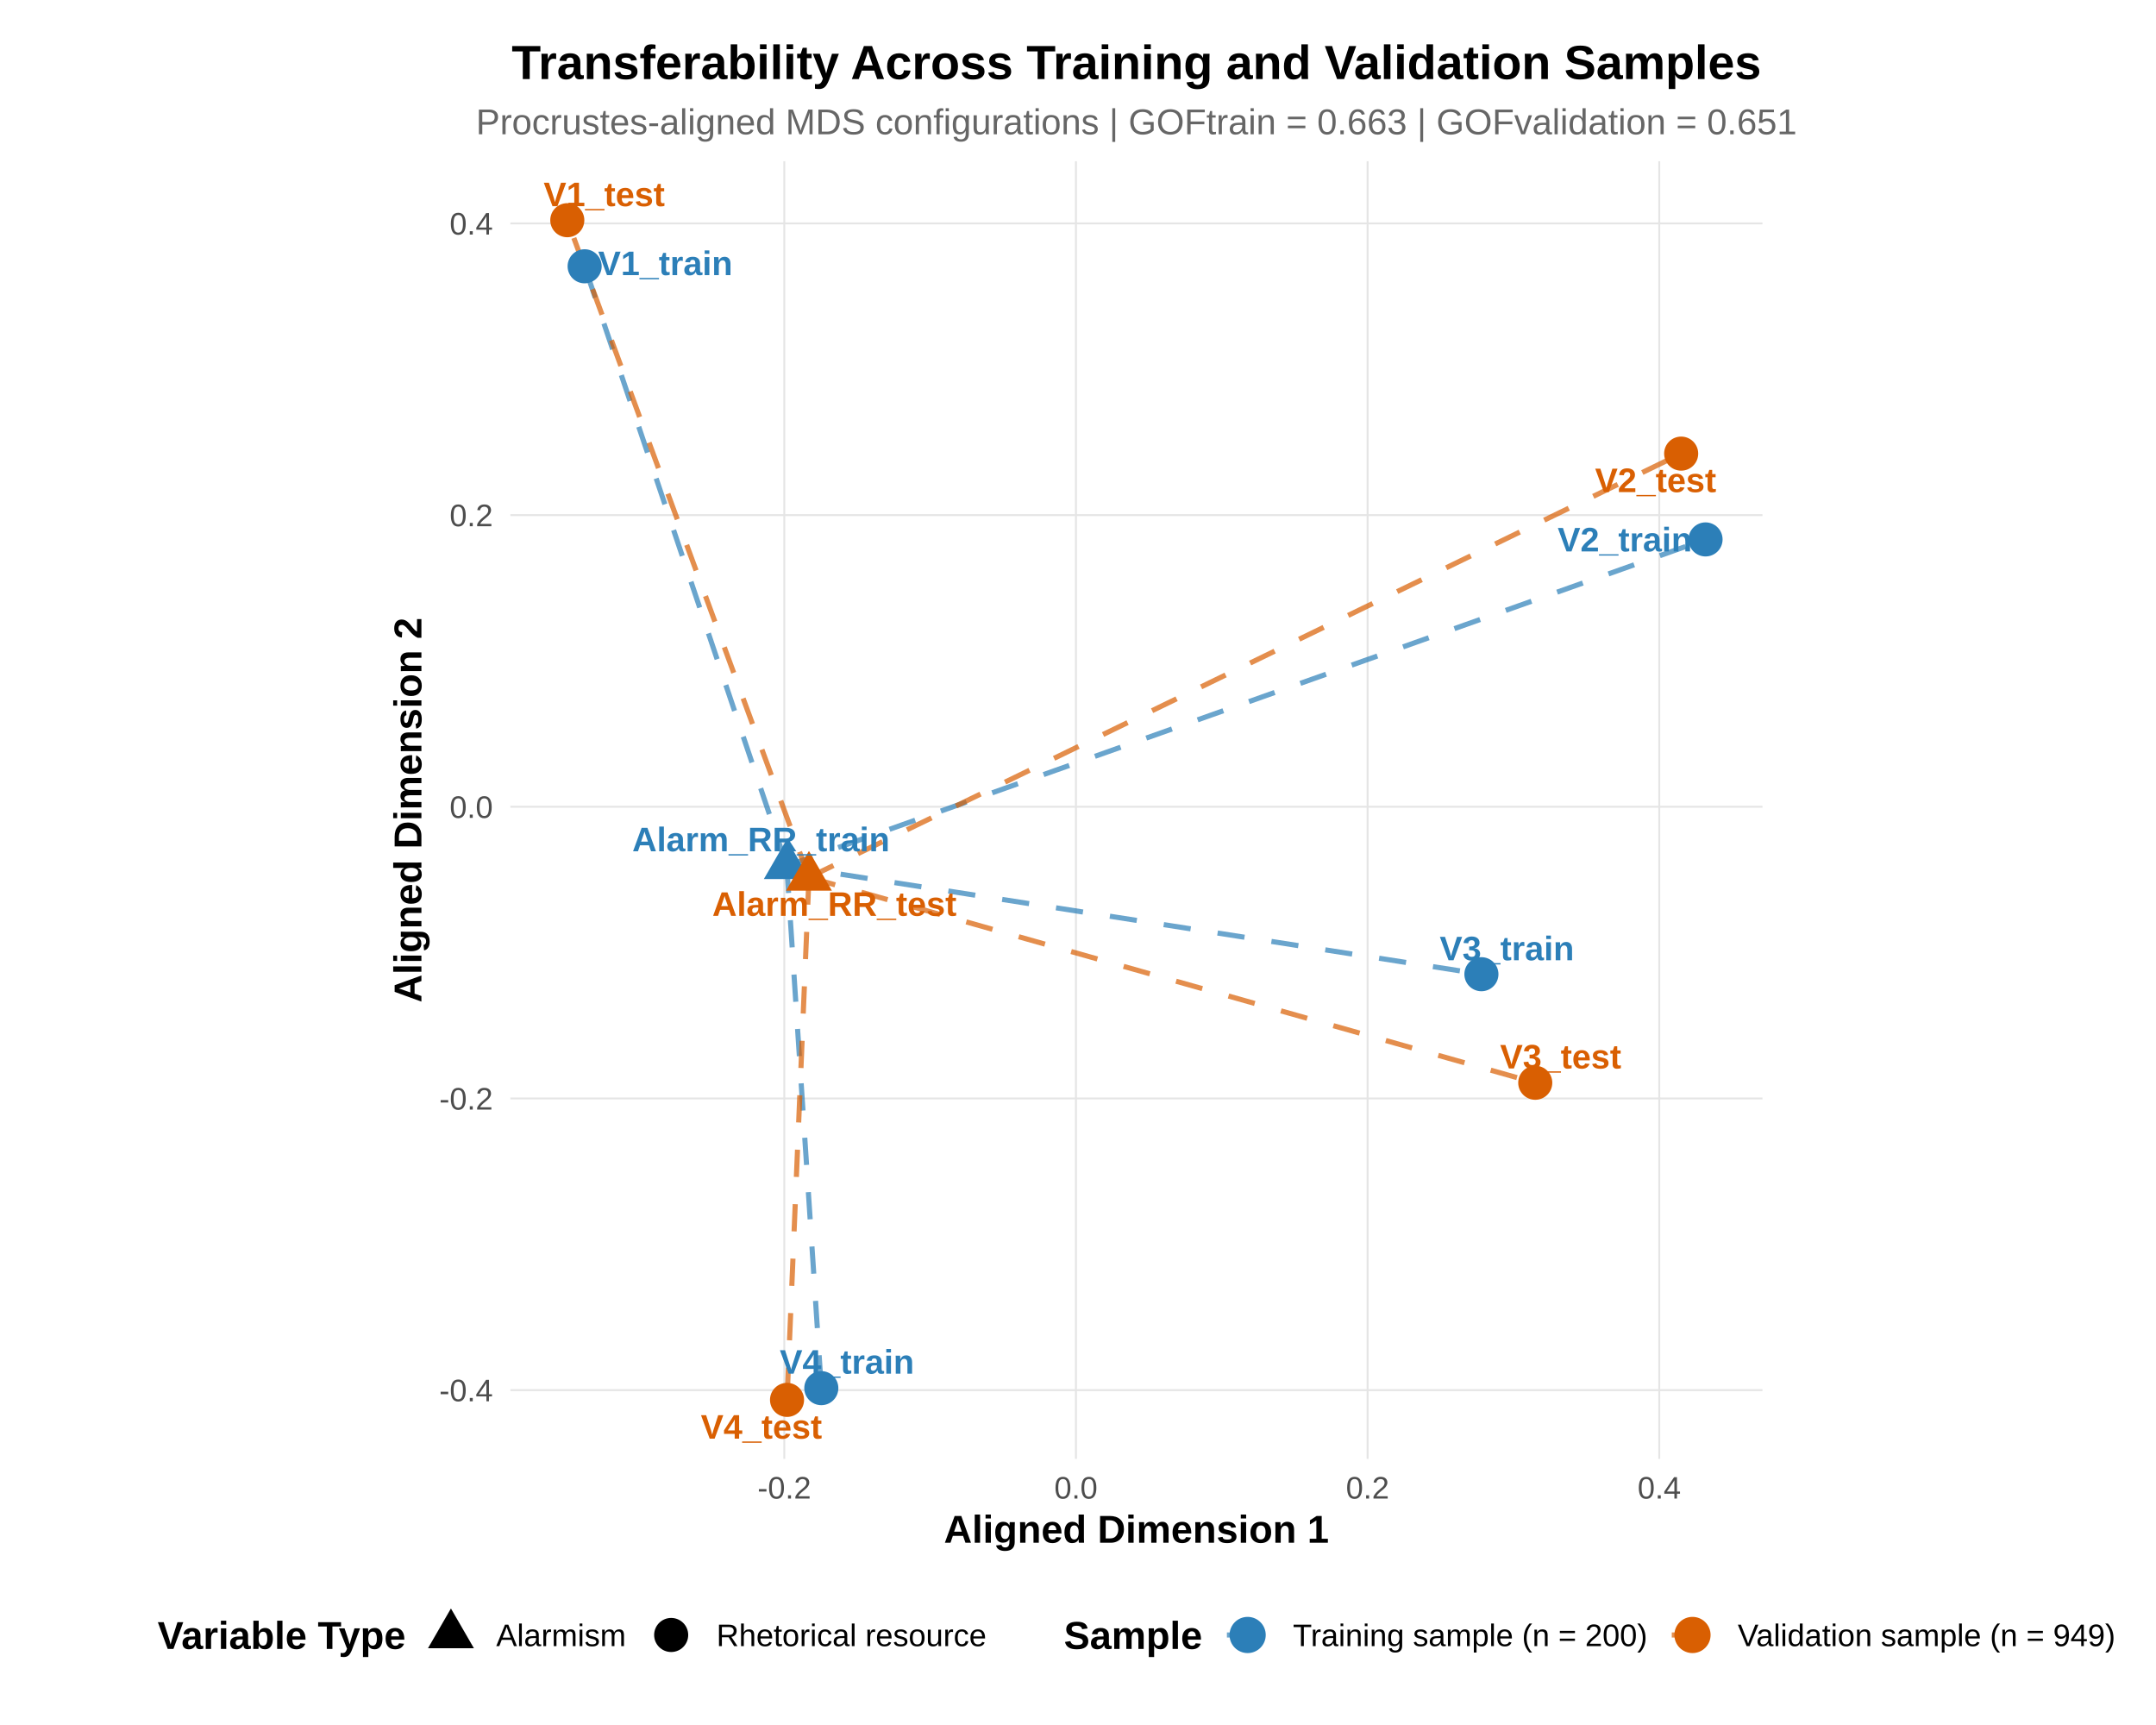
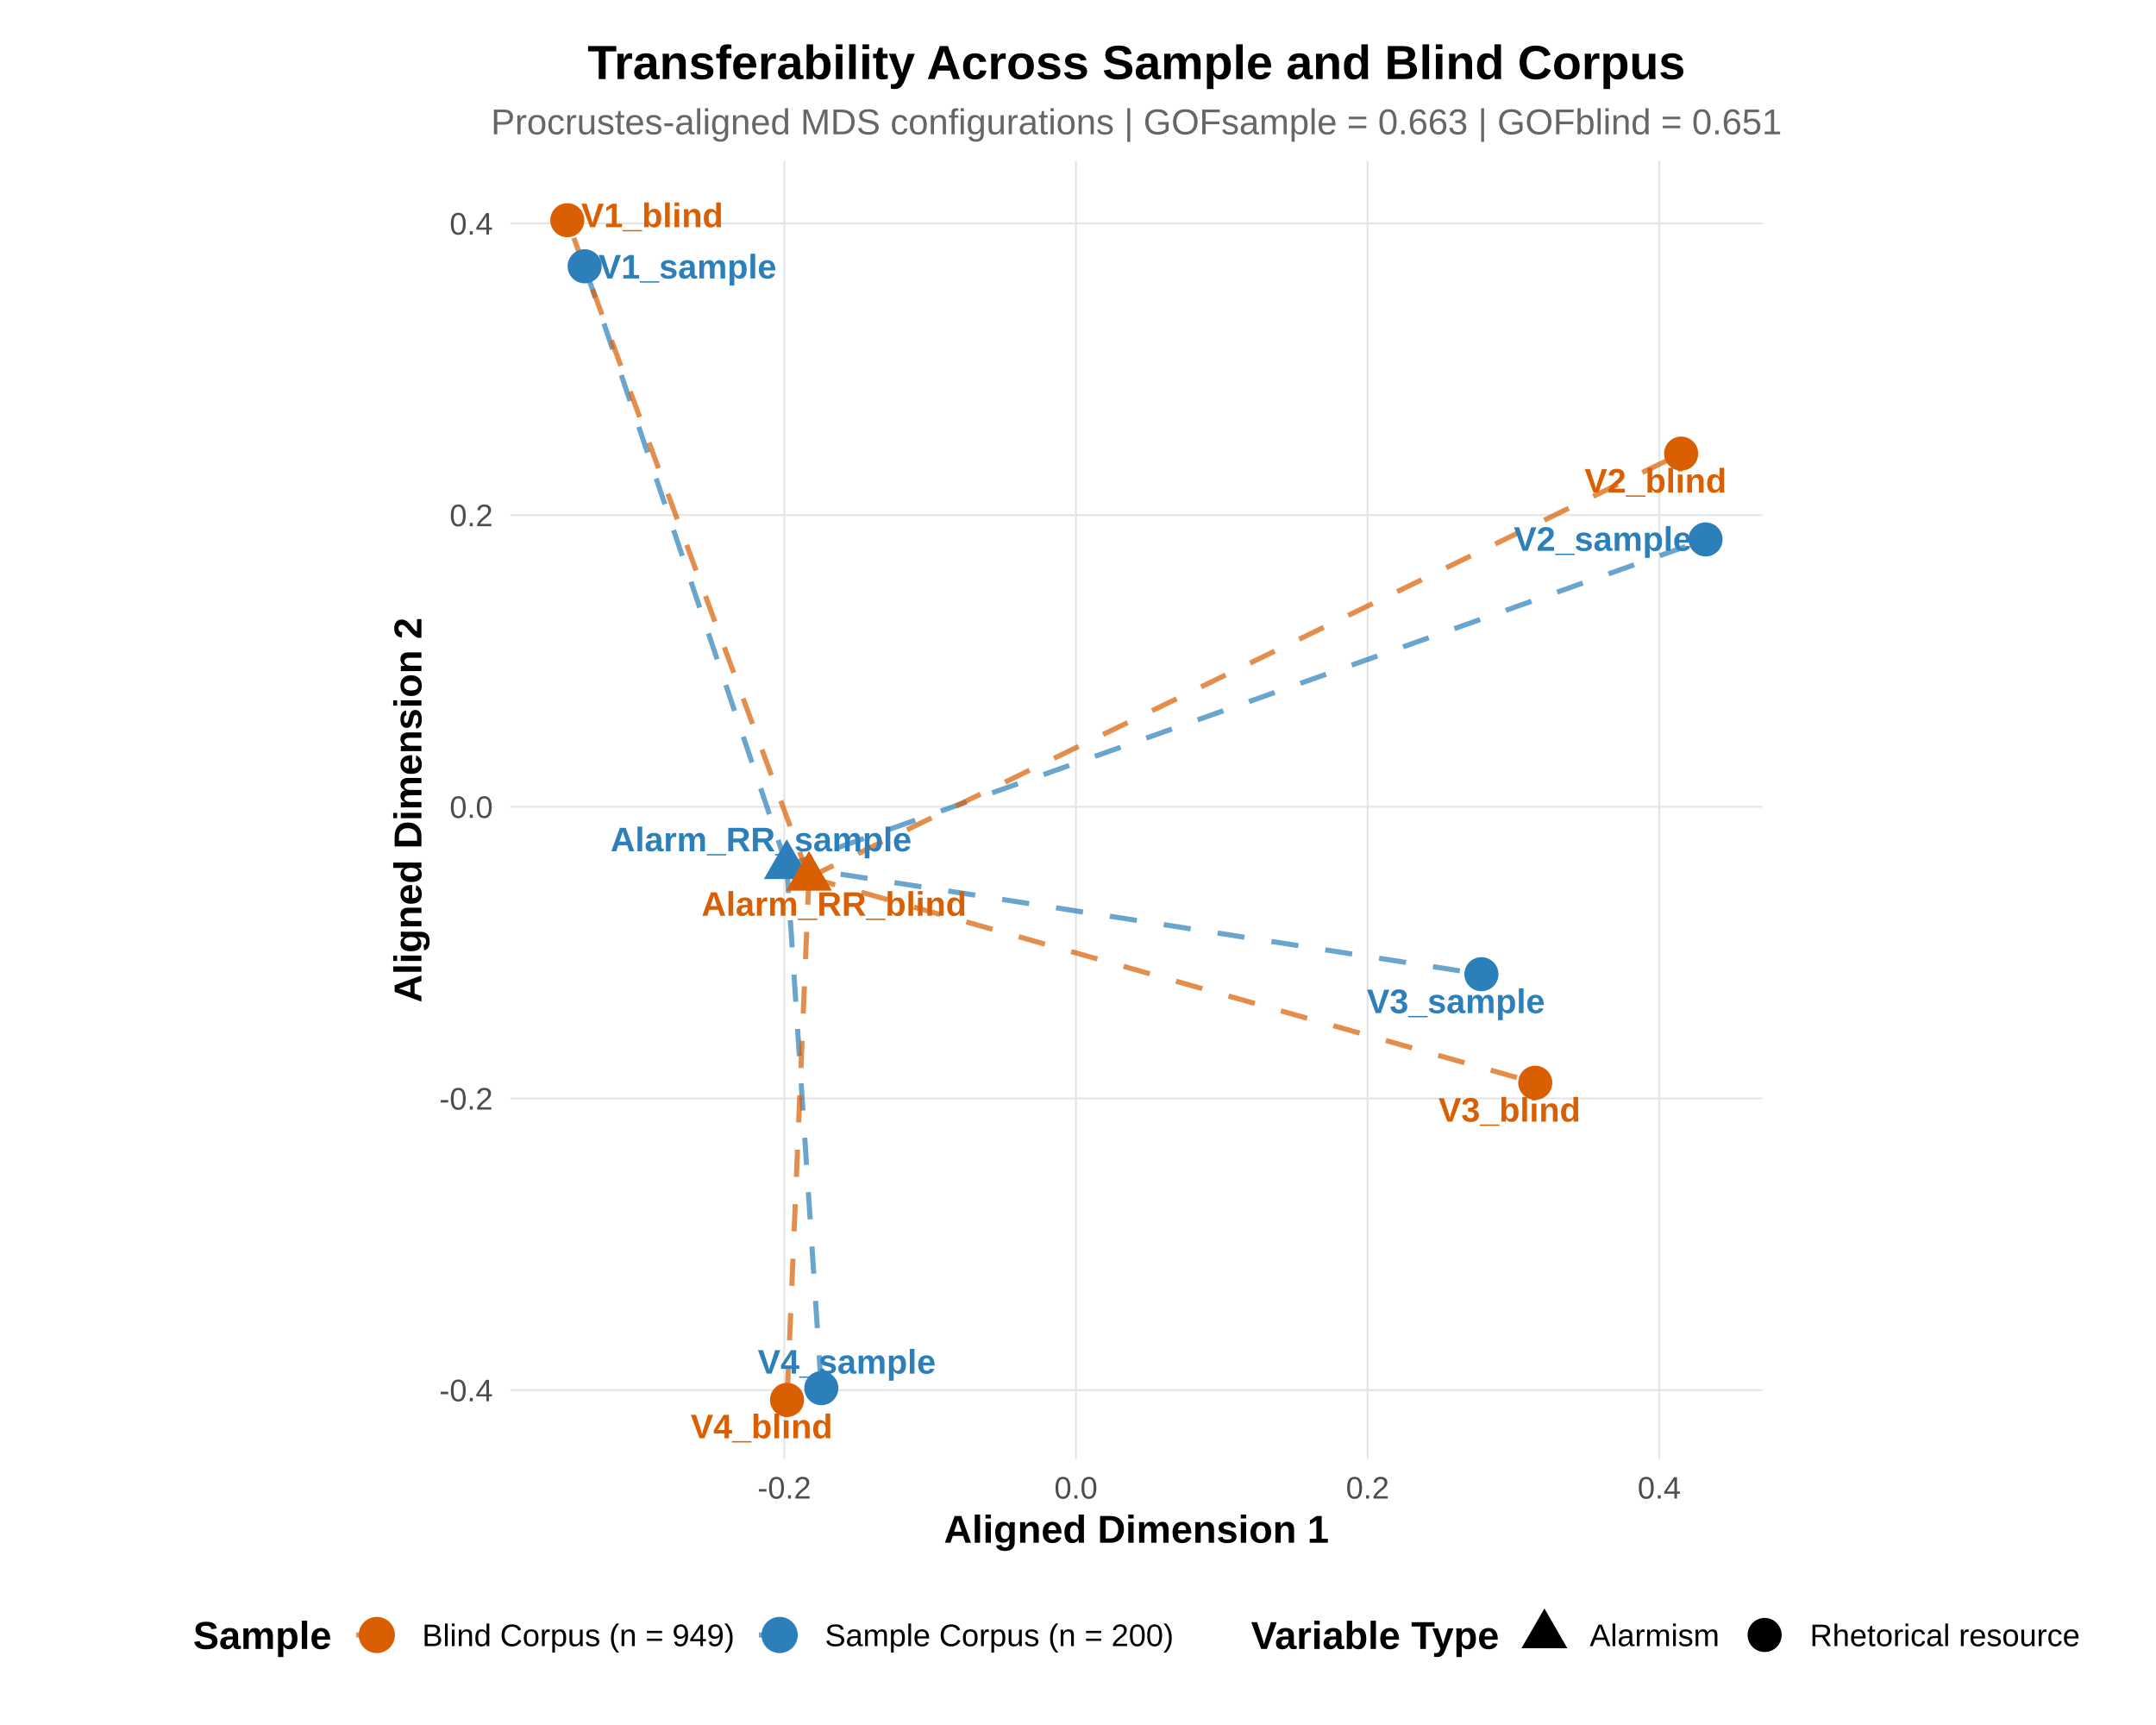
<svg xmlns="http://www.w3.org/2000/svg" width="720.00pt" height="576.00pt" viewBox="0 0 720.00 576.00">
  <g class="svglite">
    <defs>
      <style type="text/css">
    .svglite line, .svglite polyline, .svglite polygon, .svglite path, .svglite rect, .svglite circle {
      fill: none;
      stroke: #000000;
      stroke-linecap: round;
      stroke-linejoin: round;
      stroke-miterlimit: 10.00;
    }
    .svglite text {
      white-space: pre;
    }
    .svglite g.glyphgroup path {
      fill: inherit;
      stroke: none;
    }
  </style>
    </defs>
    <rect width="100%" height="100%" style="stroke: none; fill: none;" />
    <defs>
      <clipPath id="cpMC4wMHw3MjAuMDB8MC4wMHw1NzYuMDA=">
        <rect x="0.00" y="0.00" width="720.00" height="576.00" />
      </clipPath>
    </defs>
    <g clip-path="url(#cpMC4wMHw3MjAuMDB8MC4wMHw1NzYuMDA=)">
</g>
    <defs>
      <clipPath id="cpMTAxLjUzfDYxOC40N3wwLjAwfDU3Ni4wMA==">
        <rect x="101.53" y="0.00" width="516.93" height="576.00" />
      </clipPath>
    </defs>
    <g clip-path="url(#cpMTAxLjUzfDYxOC40N3wwLjAwfDU3Ni4wMA==)">
</g>
    <g clip-path="url(#cpMC4wMHw3MjAuMDB8MC4wMHw1NzYuMDA=)">
      <polyline points="170.44,464.18 588.58,464.18 " style="stroke-width: 0.64; stroke: #E5E5E5; stroke-linecap: butt;" />
      <polyline points="170.44,366.79 588.58,366.79 " style="stroke-width: 0.64; stroke: #E5E5E5; stroke-linecap: butt;" />
      <polyline points="170.44,269.39 588.58,269.39 " style="stroke-width: 0.64; stroke: #E5E5E5; stroke-linecap: butt;" />
      <polyline points="170.44,172.00 588.58,172.00 " style="stroke-width: 0.64; stroke: #E5E5E5; stroke-linecap: butt;" />
      <polyline points="170.44,74.60 588.58,74.60 " style="stroke-width: 0.64; stroke: #E5E5E5; stroke-linecap: butt;" />
      <polyline points="261.92,487.14 261.92,53.84 " style="stroke-width: 0.64; stroke: #E5E5E5; stroke-linecap: butt;" />
      <polyline points="359.31,487.14 359.31,53.84 " style="stroke-width: 0.64; stroke: #E5E5E5; stroke-linecap: butt;" />
      <polyline points="456.71,487.14 456.71,53.84 " style="stroke-width: 0.64; stroke: #E5E5E5; stroke-linecap: butt;" />
      <polyline points="554.11,487.14 554.11,53.84 " style="stroke-width: 0.64; stroke: #E5E5E5; stroke-linecap: butt;" />
      <line x1="262.75" y1="289.10" x2="195.24" y2="88.92" style="stroke-width: 1.71; stroke: #2C7FB8; stroke-opacity: 0.70; stroke-dasharray: 9.10,9.10; stroke-linecap: butt;" />
      <line x1="262.75" y1="289.10" x2="569.57" y2="180.12" style="stroke-width: 1.71; stroke: #2C7FB8; stroke-opacity: 0.70; stroke-dasharray: 9.10,9.10; stroke-linecap: butt;" />
      <line x1="262.75" y1="289.10" x2="494.72" y2="325.30" style="stroke-width: 1.71; stroke: #2C7FB8; stroke-opacity: 0.70; stroke-dasharray: 9.10,9.10; stroke-linecap: butt;" />
      <line x1="262.75" y1="289.10" x2="274.28" y2="463.52" style="stroke-width: 1.71; stroke: #2C7FB8; stroke-opacity: 0.70; stroke-dasharray: 9.10,9.10; stroke-linecap: butt;" />
      <line x1="270.15" y1="292.98" x2="189.45" y2="73.53" style="stroke-width: 1.71; stroke: #D95F02; stroke-opacity: 0.70; stroke-dasharray: 9.10,9.10; stroke-linecap: butt;" />
      <line x1="270.15" y1="292.98" x2="561.43" y2="151.47" style="stroke-width: 1.71; stroke: #D95F02; stroke-opacity: 0.70; stroke-dasharray: 9.10,9.10; stroke-linecap: butt;" />
      <line x1="270.15" y1="292.98" x2="512.70" y2="361.55" style="stroke-width: 1.71; stroke: #D95F02; stroke-opacity: 0.70; stroke-dasharray: 9.10,9.10; stroke-linecap: butt;" />
      <line x1="270.15" y1="292.98" x2="262.83" y2="467.44" style="stroke-width: 1.71; stroke: #D95F02; stroke-opacity: 0.70; stroke-dasharray: 9.10,9.10; stroke-linecap: butt;" />
      <circle cx="195.24" cy="88.92" r="5.69" style="stroke-width: 0.71; stroke: none; fill: #2C7FB8;" />
      <circle cx="569.57" cy="180.12" r="5.69" style="stroke-width: 0.71; stroke: none; fill: #2C7FB8;" />
      <circle cx="494.72" cy="325.30" r="5.69" style="stroke-width: 0.71; stroke: none; fill: #2C7FB8;" />
      <circle cx="274.28" cy="463.52" r="5.69" style="stroke-width: 0.71; stroke: none; fill: #2C7FB8;" />
      <polygon points="262.75,280.25 270.41,293.52 255.09,293.52 " style="stroke-width: 0.71; stroke: none; fill: #2C7FB8;" />
      <circle cx="189.45" cy="73.53" r="5.69" style="stroke-width: 0.71; stroke: none; fill: #D95F02;" />
      <circle cx="561.43" cy="151.47" r="5.69" style="stroke-width: 0.71; stroke: none; fill: #D95F02;" />
      <circle cx="512.70" cy="361.55" r="5.69" style="stroke-width: 0.71; stroke: none; fill: #D95F02;" />
      <circle cx="262.83" cy="467.44" r="5.69" style="stroke-width: 0.71; stroke: none; fill: #D95F02;" />
      <polygon points="270.15,284.13 277.81,297.40 262.49,297.40 " style="stroke-width: 0.71; stroke: none; fill: #D95F02;" />
-       <text x="222.19" y="91.87" text-anchor="middle" style="font-size: 11.38px; font-weight: bold;fill: #2C7FB8; font-family: &quot;Arial&quot;;" textLength="44.89px" lengthAdjust="spacingAndGlyphs">V1_train</text>
-       <text x="542.63" y="184.13" text-anchor="middle" style="font-size: 11.38px; font-weight: bold;fill: #2C7FB8; font-family: &quot;Arial&quot;;" textLength="44.89px" lengthAdjust="spacingAndGlyphs">V2_train</text>
-       <text x="503.23" y="320.65" text-anchor="middle" style="font-size: 11.38px; font-weight: bold;fill: #2C7FB8; font-family: &quot;Arial&quot;;" textLength="44.89px" lengthAdjust="spacingAndGlyphs">V3_train</text>
-       <text x="282.84" y="458.69" text-anchor="middle" style="font-size: 11.38px; font-weight: bold;fill: #2C7FB8; font-family: &quot;Arial&quot;;" textLength="44.89px" lengthAdjust="spacingAndGlyphs">V4_train</text>
-       <text x="254.14" y="284.26" text-anchor="middle" style="font-size: 11.38px; font-weight: bold;fill: #2C7FB8; font-family: &quot;Arial&quot;;" textLength="85.97px" lengthAdjust="spacingAndGlyphs">Alarm_RR_train</text>
-       <text x="201.78" y="68.85" text-anchor="middle" style="font-size: 11.38px; font-weight: bold;fill: #D95F02; font-family: &quot;Arial&quot;;" textLength="40.47px" lengthAdjust="spacingAndGlyphs">V1_test</text>
-       <text x="552.90" y="164.32" text-anchor="middle" style="font-size: 11.38px; font-weight: bold;fill: #D95F02; font-family: &quot;Arial&quot;;" textLength="40.47px" lengthAdjust="spacingAndGlyphs">V2_test</text>
-       <text x="521.19" y="356.78" text-anchor="middle" style="font-size: 11.38px; font-weight: bold;fill: #D95F02; font-family: &quot;Arial&quot;;" textLength="40.47px" lengthAdjust="spacingAndGlyphs">V3_test</text>
-       <text x="254.27" y="480.38" text-anchor="middle" style="font-size: 11.38px; font-weight: bold;fill: #D95F02; font-family: &quot;Arial&quot;;" textLength="40.47px" lengthAdjust="spacingAndGlyphs">V4_test</text>
-       <text x="278.66" y="305.81" text-anchor="middle" style="font-size: 11.38px; font-weight: bold;fill: #D95F02; font-family: &quot;Arial&quot;;" textLength="81.55px" lengthAdjust="spacingAndGlyphs">Alarm_RR_test</text>
+       <text x="229.58" y="92.98" text-anchor="middle" style="font-size: 11.38px; font-weight: bold;fill: #2C7FB8; font-family: &quot;Arial&quot;;" textLength="59.45px" lengthAdjust="spacingAndGlyphs">V1_sample</text>
+       <text x="535.27" y="183.92" text-anchor="middle" style="font-size: 11.38px; font-weight: bold;fill: #2C7FB8; font-family: &quot;Arial&quot;;" textLength="59.45px" lengthAdjust="spacingAndGlyphs">V2_sample</text>
+       <text x="486.19" y="338.29" text-anchor="middle" style="font-size: 11.38px; font-weight: bold;fill: #2C7FB8; font-family: &quot;Arial&quot;;" textLength="59.45px" lengthAdjust="spacingAndGlyphs">V3_sample</text>
+       <text x="282.79" y="458.67" text-anchor="middle" style="font-size: 11.38px; font-weight: bold;fill: #2C7FB8; font-family: &quot;Arial&quot;;" textLength="59.45px" lengthAdjust="spacingAndGlyphs">V4_sample</text>
+       <text x="254.16" y="284.25" text-anchor="middle" style="font-size: 11.38px; font-weight: bold;fill: #2C7FB8; font-family: &quot;Arial&quot;;" textLength="100.53px" lengthAdjust="spacingAndGlyphs">Alarm_RR_sample</text>
+       <text x="217.81" y="75.86" text-anchor="middle" style="font-size: 11.38px; font-weight: bold;fill: #D95F02; font-family: &quot;Arial&quot;;" textLength="47.42px" lengthAdjust="spacingAndGlyphs">V1_blind</text>
+       <text x="552.87" y="164.47" text-anchor="middle" style="font-size: 11.38px; font-weight: bold;fill: #D95F02; font-family: &quot;Arial&quot;;" textLength="47.42px" lengthAdjust="spacingAndGlyphs">V2_blind</text>
+       <text x="504.10" y="374.53" text-anchor="middle" style="font-size: 11.38px; font-weight: bold;fill: #D95F02; font-family: &quot;Arial&quot;;" textLength="47.42px" lengthAdjust="spacingAndGlyphs">V3_blind</text>
+       <text x="254.34" y="480.26" text-anchor="middle" style="font-size: 11.38px; font-weight: bold;fill: #D95F02; font-family: &quot;Arial&quot;;" textLength="47.42px" lengthAdjust="spacingAndGlyphs">V4_blind</text>
+       <text x="278.54" y="305.79" text-anchor="middle" style="font-size: 11.38px; font-weight: bold;fill: #D95F02; font-family: &quot;Arial&quot;;" textLength="88.50px" lengthAdjust="spacingAndGlyphs">Alarm_RR_blind</text>
      <text x="164.61" y="467.90" text-anchor="end" style="font-size: 10.40px;fill: #4D4D4D; font-family: &quot;Arial&quot;;" textLength="17.91px" lengthAdjust="spacingAndGlyphs">-0.4</text>
      <text x="164.61" y="370.51" text-anchor="end" style="font-size: 10.40px;fill: #4D4D4D; font-family: &quot;Arial&quot;;" textLength="17.91px" lengthAdjust="spacingAndGlyphs">-0.2</text>
      <text x="164.61" y="273.11" text-anchor="end" style="font-size: 10.40px;fill: #4D4D4D; font-family: &quot;Arial&quot;;" textLength="14.45px" lengthAdjust="spacingAndGlyphs">0.0</text>
      <text x="164.61" y="175.71" text-anchor="end" style="font-size: 10.40px;fill: #4D4D4D; font-family: &quot;Arial&quot;;" textLength="14.45px" lengthAdjust="spacingAndGlyphs">0.2</text>
      <text x="164.61" y="78.32" text-anchor="end" style="font-size: 10.40px;fill: #4D4D4D; font-family: &quot;Arial&quot;;" textLength="14.45px" lengthAdjust="spacingAndGlyphs">0.4</text>
      <text x="261.92" y="500.40" text-anchor="middle" style="font-size: 10.40px;fill: #4D4D4D; font-family: &quot;Arial&quot;;" textLength="17.91px" lengthAdjust="spacingAndGlyphs">-0.2</text>
      <text x="359.31" y="500.40" text-anchor="middle" style="font-size: 10.40px;fill: #4D4D4D; font-family: &quot;Arial&quot;;" textLength="14.45px" lengthAdjust="spacingAndGlyphs">0.0</text>
      <text x="456.71" y="500.40" text-anchor="middle" style="font-size: 10.40px;fill: #4D4D4D; font-family: &quot;Arial&quot;;" textLength="14.45px" lengthAdjust="spacingAndGlyphs">0.2</text>
      <text x="554.11" y="500.40" text-anchor="middle" style="font-size: 10.40px;fill: #4D4D4D; font-family: &quot;Arial&quot;;" textLength="14.45px" lengthAdjust="spacingAndGlyphs">0.4</text>
      <text x="379.51" y="515.14" text-anchor="middle" style="font-size: 13.00px; font-weight: bold; font-family: &quot;Arial&quot;;" textLength="128.56px" lengthAdjust="spacingAndGlyphs">Aligned Dimension 1</text>
      <text transform="translate(140.73,270.49) rotate(-90)" text-anchor="middle" style="font-size: 13.00px; font-weight: bold; font-family: &quot;Arial&quot;;" textLength="128.56px" lengthAdjust="spacingAndGlyphs">Aligned Dimension 2</text>
-       <text x="52.62" y="550.60" style="font-size: 13.00px; font-weight: bold; font-family: &quot;Arial&quot;;" textLength="82.86px" lengthAdjust="spacingAndGlyphs">Variable Type</text>
-       <polygon points="150.59,537.09 158.26,550.36 142.93,550.36 " style="stroke-width: 0.71; stroke: none; fill: #000000;" />
-       <circle cx="224.14" cy="545.94" r="5.69" style="stroke-width: 0.71; stroke: none; fill: #000000;" />
-       <text x="165.71" y="549.66" style="font-size: 10.40px; font-family: &quot;Arial&quot;;" textLength="43.31px" lengthAdjust="spacingAndGlyphs">Alarmism</text>
-       <text x="239.25" y="549.66" style="font-size: 10.40px; font-family: &quot;Arial&quot;;" textLength="90.12px" lengthAdjust="spacingAndGlyphs">Rhetorical resource</text>
-       <text x="355.28" y="550.60" style="font-size: 13.00px; font-weight: bold; font-family: &quot;Arial&quot;;" textLength="46.25px" lengthAdjust="spacingAndGlyphs">Sample</text>
-       <line x1="409.73" y1="545.94" x2="423.56" y2="545.94" style="stroke-width: 1.71; stroke: #2C7FB8; stroke-opacity: 0.70; stroke-dasharray: 9.10,9.10; stroke-linecap: butt;" />
-       <circle cx="416.65" cy="545.94" r="5.69" style="stroke-width: 0.71; stroke: #2C7FB8; fill: #2C7FB8;" />
-       <line x1="558.29" y1="545.94" x2="572.12" y2="545.94" style="stroke-width: 1.71; stroke: #D95F02; stroke-opacity: 0.70; stroke-dasharray: 9.10,9.10; stroke-linecap: butt;" />
-       <circle cx="565.21" cy="545.94" r="5.69" style="stroke-width: 0.71; stroke: #D95F02; fill: #D95F02;" />
-       <text x="431.76" y="549.66" style="font-size: 10.40px; font-family: &quot;Arial&quot;;" textLength="118.33px" lengthAdjust="spacingAndGlyphs">Training sample (n = 200)</text>
-       <text x="580.32" y="549.66" style="font-size: 10.40px; font-family: &quot;Arial&quot;;" textLength="126.08px" lengthAdjust="spacingAndGlyphs">Validation sample (n = 949)</text>
-       <text x="379.51" y="44.84" text-anchor="middle" style="font-size: 12.00px;fill: #666666; font-family: &quot;Arial&quot;;" textLength="441.03px" lengthAdjust="spacingAndGlyphs">Procrustes-aligned MDS configurations | GOFtrain = 0.663 | GOFvalidation = 0.651</text>
-       <text x="379.51" y="26.40" text-anchor="middle" style="font-size: 16.00px; font-weight: bold; font-family: &quot;Arial&quot;;" textLength="417.72px" lengthAdjust="spacingAndGlyphs">Transferability Across Training and Validation Samples</text>
+       <text x="64.48" y="550.60" style="font-size: 13.00px; font-weight: bold; font-family: &quot;Arial&quot;;" textLength="46.25px" lengthAdjust="spacingAndGlyphs">Sample</text>
+       <line x1="118.93" y1="545.94" x2="132.76" y2="545.94" style="stroke-width: 1.71; stroke: #D95F02; stroke-opacity: 0.70; stroke-dasharray: 9.10,9.10; stroke-linecap: butt;" />
+       <circle cx="125.84" cy="545.94" r="5.69" style="stroke-width: 0.71; stroke: #D95F02; fill: #D95F02;" />
+       <line x1="253.44" y1="545.94" x2="267.27" y2="545.94" style="stroke-width: 1.71; stroke: #2C7FB8; stroke-opacity: 0.70; stroke-dasharray: 9.10,9.10; stroke-linecap: butt;" />
+       <circle cx="260.36" cy="545.94" r="5.69" style="stroke-width: 0.71; stroke: #2C7FB8; fill: #2C7FB8;" />
+       <text x="140.96" y="549.66" style="font-size: 10.40px; font-family: &quot;Arial&quot;;" textLength="104.28px" lengthAdjust="spacingAndGlyphs">Blind Corpus (n = 949)</text>
+       <text x="275.47" y="549.66" style="font-size: 10.40px; font-family: &quot;Arial&quot;;" textLength="116.41px" lengthAdjust="spacingAndGlyphs">Sample Corpus (n = 200)</text>
+       <text x="417.78" y="550.60" style="font-size: 13.00px; font-weight: bold; font-family: &quot;Arial&quot;;" textLength="82.86px" lengthAdjust="spacingAndGlyphs">Variable Type</text>
+       <polygon points="515.76,537.09 523.42,550.36 508.09,550.36 " style="stroke-width: 0.71; stroke: none; fill: #000000;" />
+       <circle cx="589.30" cy="545.94" r="5.69" style="stroke-width: 0.71; stroke: none; fill: #000000;" />
+       <text x="530.87" y="549.66" style="font-size: 10.40px; font-family: &quot;Arial&quot;;" textLength="43.31px" lengthAdjust="spacingAndGlyphs">Alarmism</text>
+       <text x="604.42" y="549.66" style="font-size: 10.40px; font-family: &quot;Arial&quot;;" textLength="90.12px" lengthAdjust="spacingAndGlyphs">Rhetorical resource</text>
+       <text x="379.51" y="44.84" text-anchor="middle" style="font-size: 12.00px;fill: #666666; font-family: &quot;Arial&quot;;" textLength="431.03px" lengthAdjust="spacingAndGlyphs">Procrustes-aligned MDS configurations | GOFsample = 0.663 | GOFblind = 0.651</text>
+       <text x="379.51" y="26.40" text-anchor="middle" style="font-size: 16.00px; font-weight: bold; font-family: &quot;Arial&quot;;" textLength="366.95px" lengthAdjust="spacingAndGlyphs">Transferability Across Sample and Blind Corpus</text>
    </g>
  </g>
</svg>
